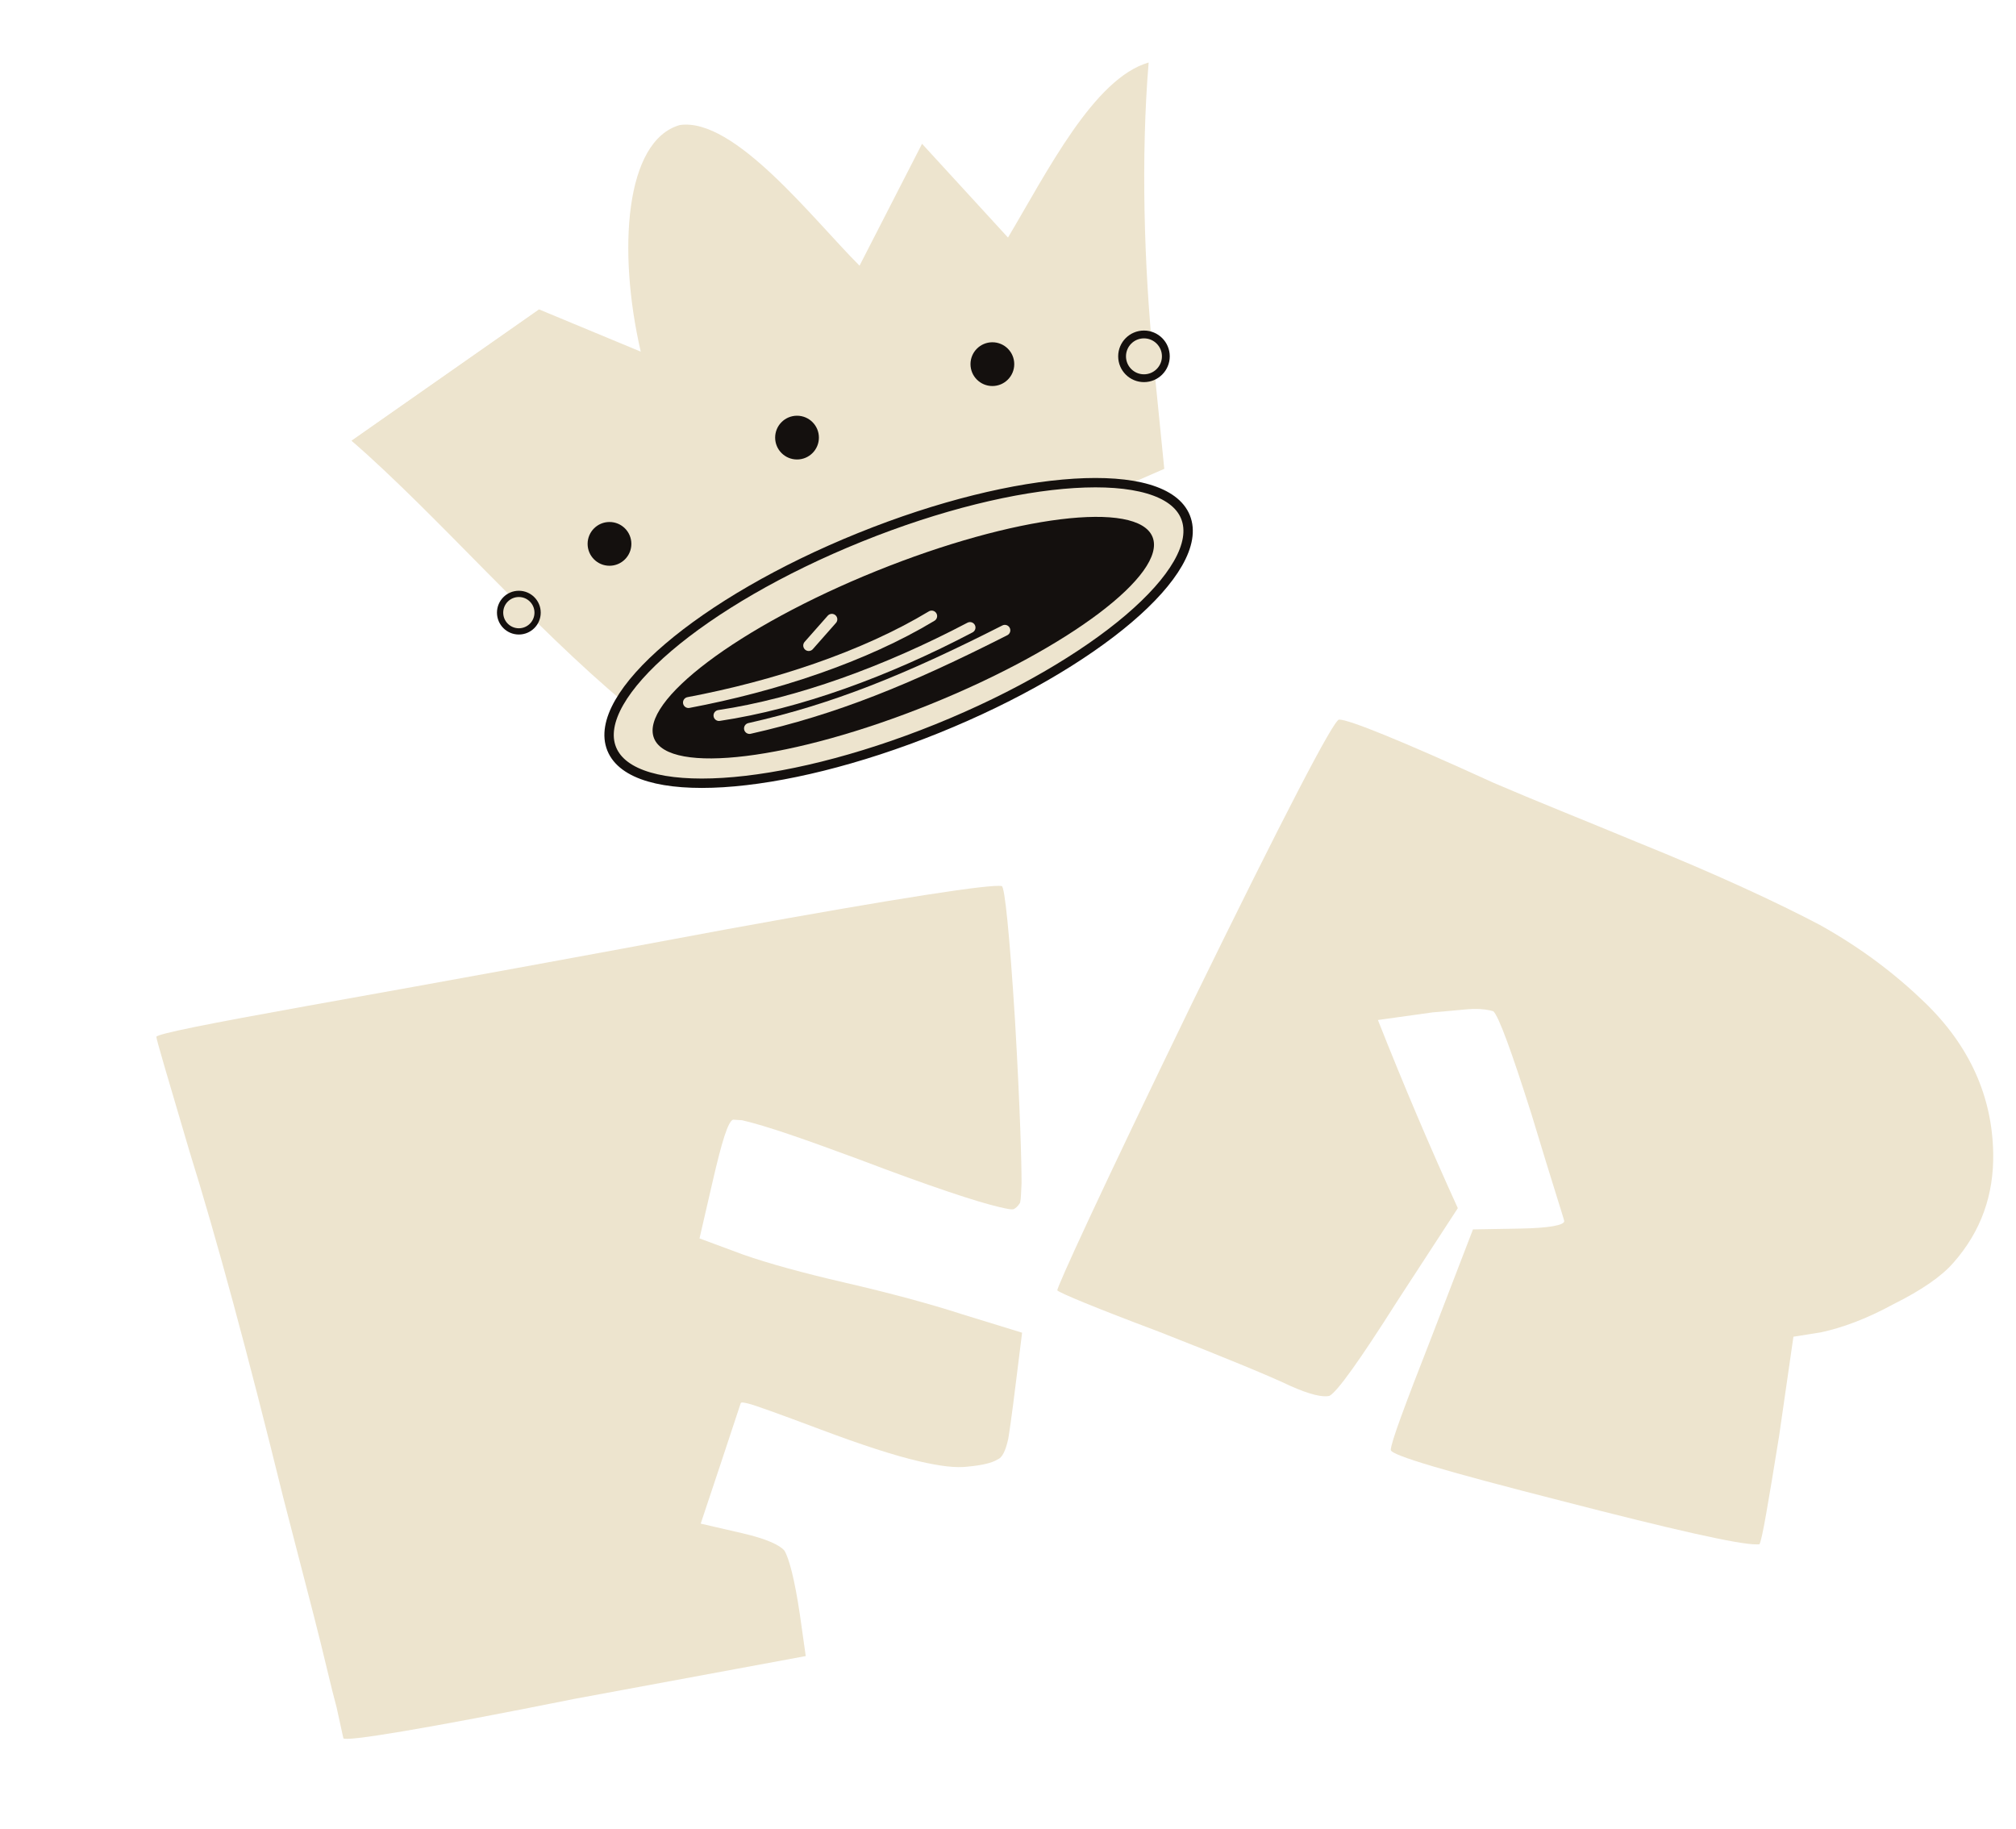
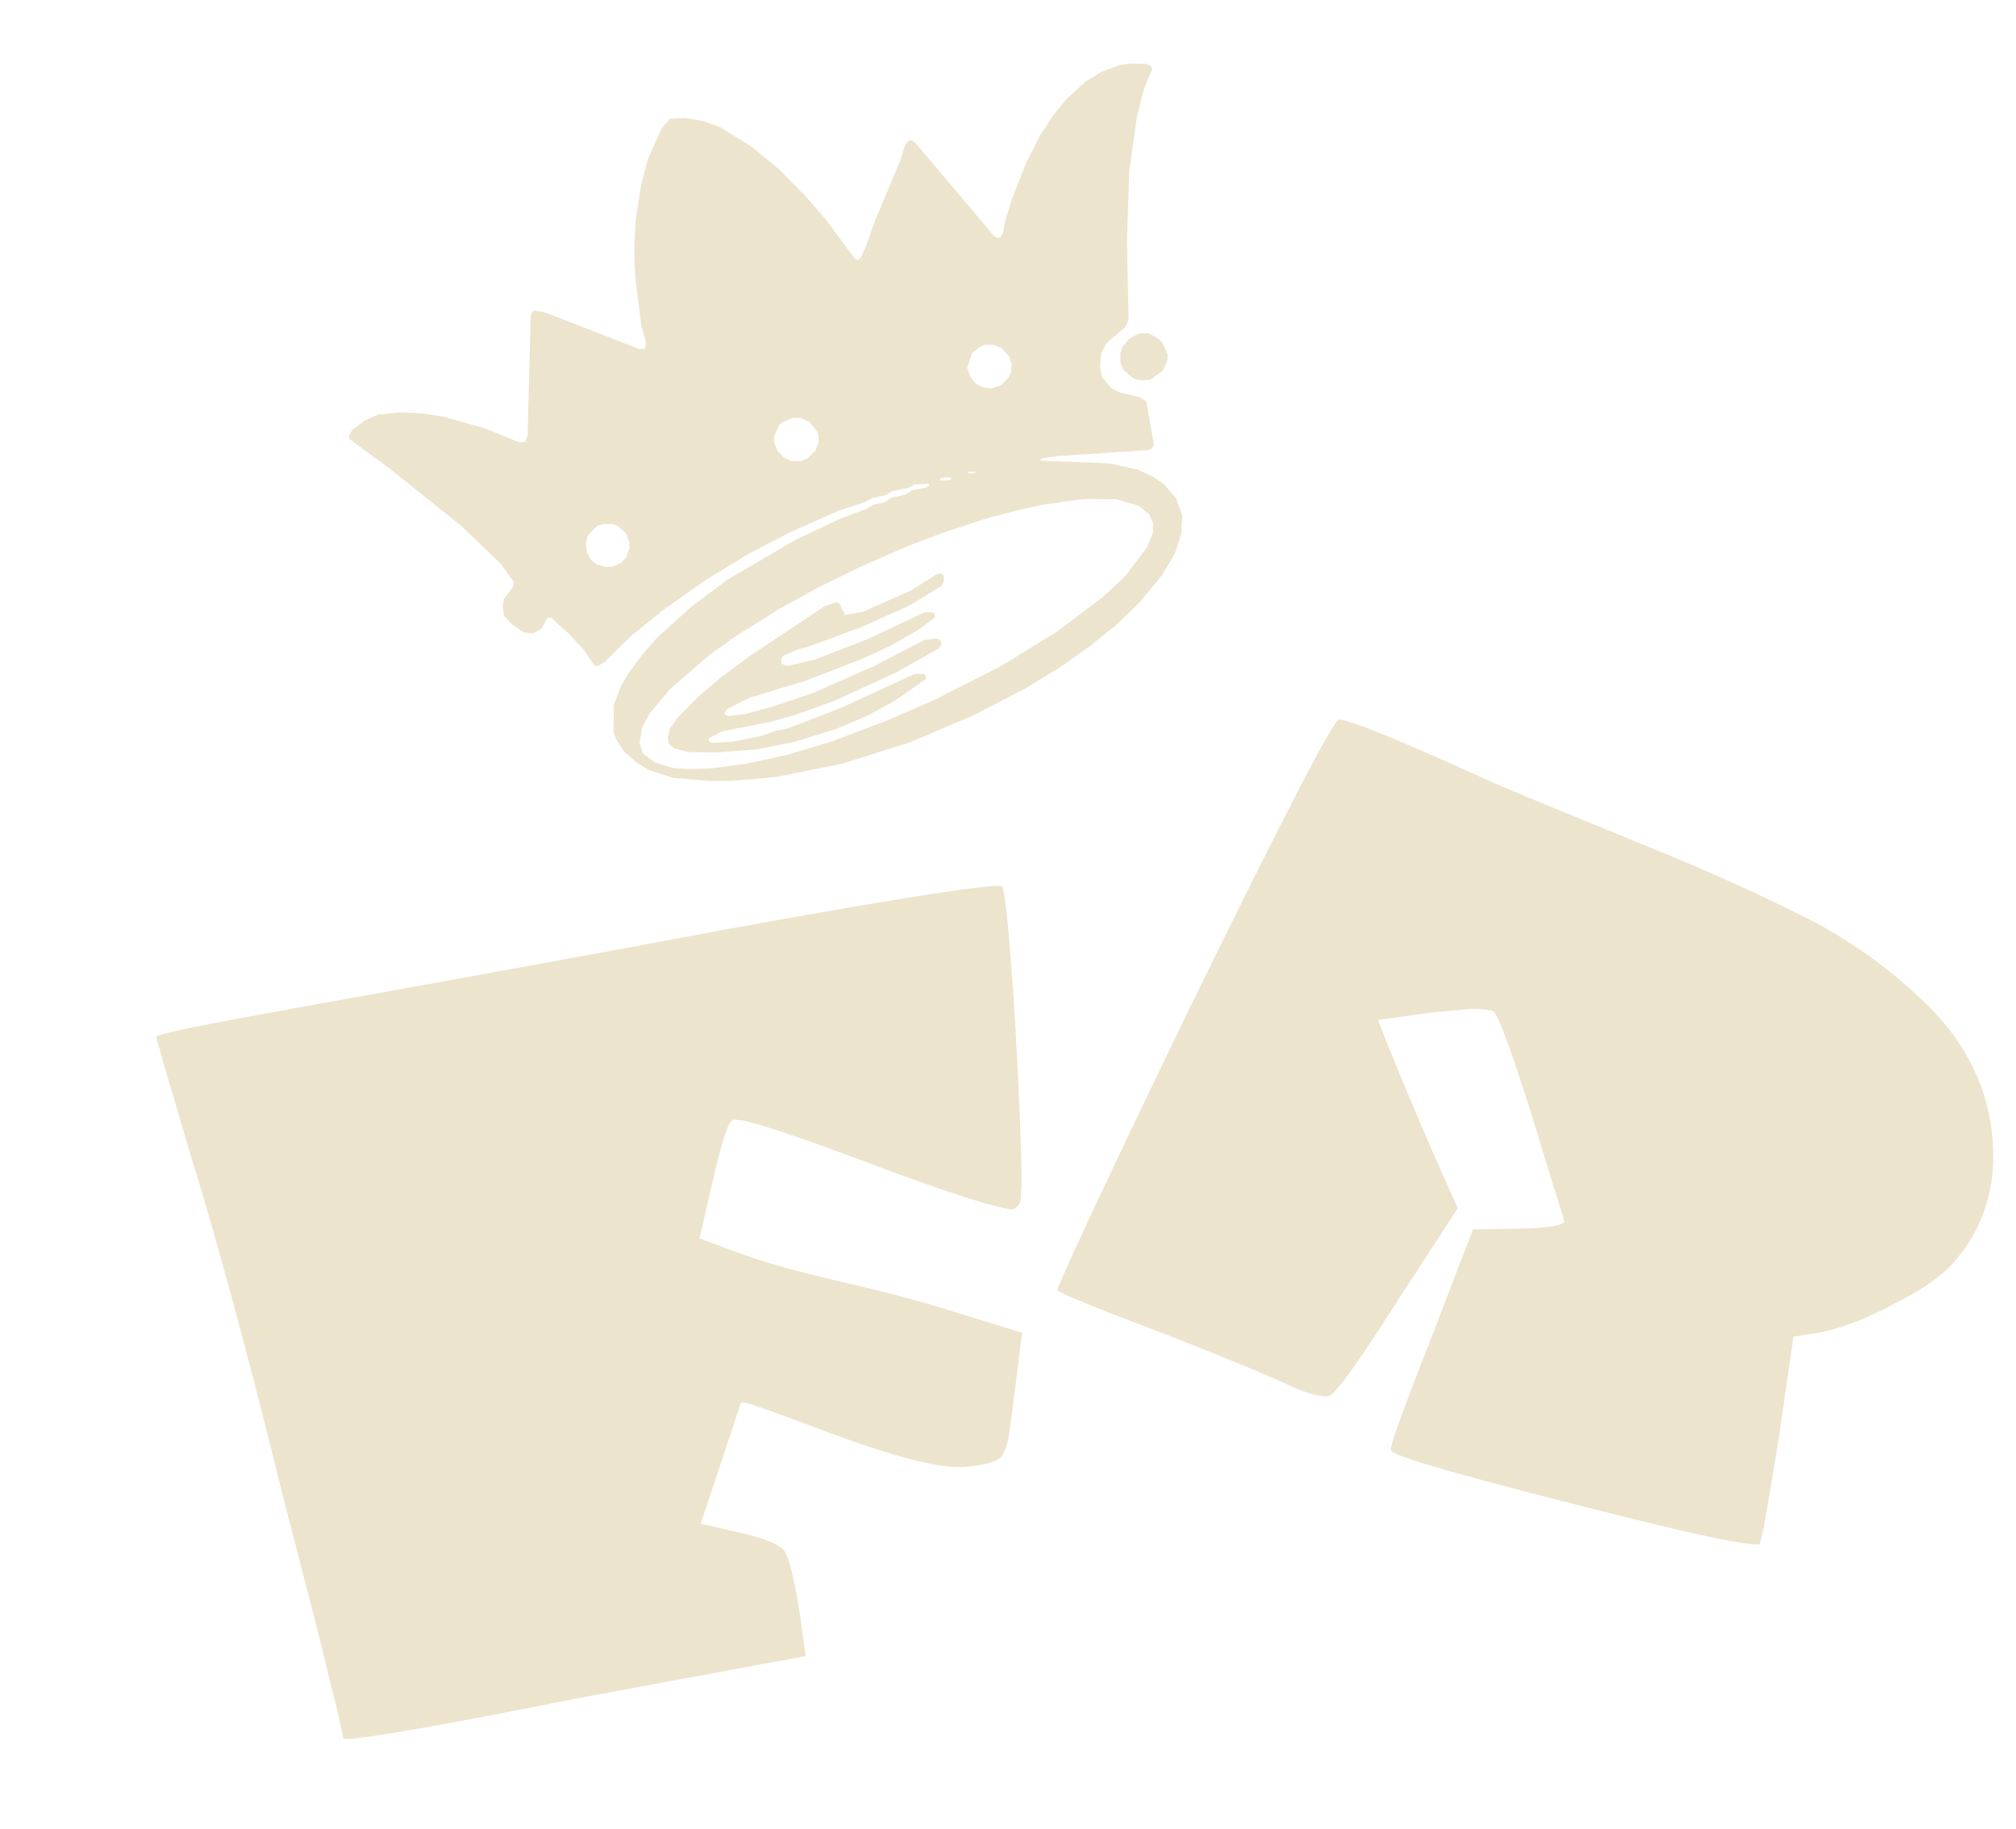
<svg xmlns="http://www.w3.org/2000/svg" viewBox="370 70 1290 1170" role="img" aria-label="Fichín Ricotero">
-   <g transform="translate(590,100)">
-     <path fill="#ede4ce" d="M5,252 L125,168 L190,195 C175,130 180,60 215,50 C250,45 300,110 330,140 L370,62 L425,122 C450,80 480,20 515,10 C510,70 512,140 518,200 L525,270 L180,420 C120,370 60,300 5,252 Z" />
-     <path fill="#ede4ce" d="M5,252 L125,168 L150,200 L120,330 C80,310 40,280 5,252 Z" />
-     <ellipse cx="355" cy="375" rx="198" ry="66" transform="rotate(-22 355 375)" fill="#ede4ce" stroke="#14100e" stroke-width="6" />
-     <ellipse cx="358" cy="378" rx="172" ry="46" transform="rotate(-22 358 378)" fill="#14100e" />
-     <g fill="none" stroke="#ede4ce" stroke-width="7" stroke-linecap="round" transform="rotate(-22 358 378)">
-       <path d="M230,380 C280,392 340,394 400,388" />
-       <path d="M215,365 C270,376 330,380 380,372" />
-       <path d="M245,395 C300,404 350,404 420,398" />
-       <path d="M300,360 L320,350" />
-     </g>
-     <circle cx="170" cy="318" r="14" fill="#14100e" />
-     <circle cx="290" cy="250" r="14" fill="#14100e" />
-     <circle cx="415" cy="203" r="14" fill="#14100e" />
-     <circle cx="512" cy="198" r="14" fill="#ede4ce" stroke="#14100e" stroke-width="5" />
-     <circle cx="112" cy="362" r="12" fill="#ede4ce" stroke="#14100e" stroke-width="4" />
-   </g>
+   <path fill="#ede4ce" fill-rule="evenodd" d="M1092.4,110.7L1103.3,110.8L1106.3,112.0L1107.3,114.0L1102.0,127.0L1097.5,144.7L1092.6,179.3L1091.1,224.7L1092.2,274.7L1090.1,279.3L1078.2,289.3L1074.6,296.0L1073.8,304.7L1075.2,311.3L1081.3,318.5L1086.7,321.2L1099.3,324.1L1103.5,326.7L1108.4,354.7L1107.3,356.8L1104.7,358.0L1046.7,361.8L1037.3,363.2L1035.0,364.7L1080.0,366.5L1098.0,370.5L1108.0,375.1L1115.0,380.0L1122.8,389.3L1126.5,400.0L1125.9,411.3L1121.9,424.0L1113.3,438.4L1099.9,454.7L1084.7,469.5L1067.3,483.5L1048.7,496.7L1026.7,510.2L992.7,527.8L952.7,544.8L909.3,558.5L866.7,567.2L838.0,569.6L823.3,569.6L800.7,567.7L785.1,562.7L777.4,558.0L769.1,550.7L764.1,542.7L762.6,538.0L762.8,521.3L767.2,509.3L772.2,500.7L781.1,488.7L790.4,478.0L811.8,458.7L835.3,441.0L879.3,415.3L906.7,402.3L925.2,395.3L928.7,393.0L936.0,391.3L940.7,388.3L948.8,386.7L954.0,383.5L962.4,382.0L964.6,380.7L964.0,379.5L955.0,380.0L951.3,382.2L941.3,384.2L936.7,386.8L928.1,388.7L923.3,391.3L906.0,397.0L876.0,410.4L850.0,423.8L822.0,440.8L796.0,459.1L774.0,476.7L756.7,493.8L752.0,496.4L750.0,495.3L744.0,486.4L734.7,476.2L722.7,465.2L720.0,465.5L716.7,472.0L711.3,475.3L705.3,474.7L698.0,469.8L692.5,464.0L691.6,457.3L692.7,453.0L697.9,446.0L699.0,442.7L690.7,431.1L665.3,406.6L620.7,370.9L593.3,350.7L593.3,348.7L595.3,345.2L603.3,339.1L612.0,335.3L626.0,333.8L641.3,334.6L654.0,336.7L680.7,344.2L702.0,353.0L706.0,352.8L707.6,348.7L709.6,272.0L710.2,270.0L712.0,268.6L719.3,270.1L779.3,293.4L782.7,293.1L783.4,289.3L780.3,278.0L776.6,248.0L775.8,231.3L776.7,211.3L780.3,188.0L784.8,171.3L793.4,152.0L798.7,146.0L808.7,145.5L820.0,147.5L830.7,151.3L851.3,164.1L868.0,177.9L884.7,194.7L898.0,209.9L916.7,235.1L918.7,236.5L920.5,235.3L924.0,227.9L930.1,210.7L945.8,173.3L949.2,162.7L951.3,160.1L953.3,159.7L955.3,160.9L1005.8,220.7L1008.0,222.1L1010.0,222.0L1011.7,219.3L1013.2,211.3L1017.8,196.7L1026.4,174.7L1035.1,157.3L1044.0,143.7L1052.7,133.1L1064.7,122.2L1074.7,116.0L1086.0,111.8ZM1063.3,389.3L1037.3,392.9L1020.0,396.8L1002.0,401.5L973.3,410.9L950.7,419.5L920.0,432.9L893.4,446.0L869.2,459.3L840.7,477.1L823.3,489.6L798.4,511.3L786.1,526.0L781.1,534.7L779.3,545.3L781.3,552.0L789.3,558.0L800.7,561.4L810.7,562.1L824.7,561.7L847.3,558.7L873.3,553.1L901.3,544.8L936.9,531.3L966.7,518.4L1010.0,496.5L1046.5,474.0L1075.7,452.0L1090.0,438.6L1104.1,420.0L1107.7,410.7L1107.9,404.7L1105.3,399.1L1098.7,393.6L1084.0,389.4ZM756.0,405.3L752.0,406.6L746.0,412.7L744.9,418.0L745.4,423.3L748.0,427.9L752.0,431.2L758.0,432.9L762.7,432.4L767.3,430.2L770.7,426.6L772.8,420.7L772.6,416.7L770.6,411.3L765.3,406.5L762.0,405.3ZM877.3,337.3L870.7,340.2L868.7,342.0L865.5,348.7L865.2,352.7L867.7,358.7L871.3,362.4L876.0,365.0L882.0,365.2L886.7,363.4L891.9,358.0L893.8,353.3L893.7,348.7L892.7,346.0L888.0,339.9L882.0,337.4ZM976.0,375.3L972.3,376.0L970.7,377.3L977.5,377.3L979.2,376.0ZM1000.7,290.6L996.7,292.0L991.9,296.0L988.9,305.3L990.7,310.7L994.2,315.3L998.7,317.8L1004.0,318.5L1010.7,316.5L1015.3,311.6L1017.0,308.0L1017.3,302.7L1015.7,298.0L1010.7,292.6L1006.0,290.8ZM990.0,371.9L989.2,372.7L991.3,373.0L995.6,372.0ZM1099.0,283.3L1104.7,283.1L1111.3,286.8L1113.9,289.3L1117.1,296.7L1117.0,300.7L1114.0,307.2L1106.0,313.0L1100.0,313.4L1095.3,312.2L1088.8,306.7L1087.0,302.0L1086.9,296.0L1088.2,292.0L1092.7,286.6ZM969.6,437.3L972.0,436.9L974.0,438.4L973.9,442.0L972.7,444.6L952.7,457.1L922.0,470.9L887.3,483.8L880.7,485.5L871.3,489.6L869.8,491.3L870.1,494.7L874.0,496.1L891.5,492.0L925.3,478.9L962.0,461.6L967.3,462.0L968.2,463.3L968.0,465.3L957.2,473.3L939.3,483.5L920.6,492.0L886.0,505.4L850.0,516.3L835.3,523.6L833.5,526.0L834.1,527.3L836.0,528.2L846.7,526.9L864.7,522.0L890.0,513.5L929.7,496.0L961.3,479.6L968.7,478.6L971.3,479.1L972.7,482.0L970.7,484.9L942.7,500.6L904.0,518.4L878.7,527.5L864.0,531.6L832.0,538.0L823.2,542.7L824.0,544.6L826.0,545.3L838.7,544.6L857.3,540.8L866.7,537.5L874.0,536.1L908.0,523.0L955.3,501.2L961.3,501.2L962.5,502.7L962.2,504.7L943.1,518.0L926.0,527.5L904.7,536.6L877.3,544.9L854.7,549.4L828.0,551.5L810.7,551.2L801.3,548.8L798.1,546.0L797.2,542.0L798.8,536.0L803.3,529.6L816.7,515.8L832.2,502.7L850.7,489.1L897.3,458.1L905.3,455.2L907.4,456.7L910.7,463.5L922.0,461.5L952.7,447.9Z" />
  <g transform="translate(735,895) rotate(13) scale(0.95,-0.95) translate(-366,-233)">
    <path d="M414 493C523 540 581 563 588 563C590 563 600 534 617 477C634 419 643 384 646 371C647 365 648 361 648 358C647 355 646 354 645 353C644 352 640 352 635 352C620 352 587 355 536 362C497 367 470 370 453 370L447 369C444 367 443 353 443 326V286L474 282C492 280 516 279 545 279C576 279 604 278 627 276L669 273L672 244C675 216 676 202 676 201C676 193 675 188 672 186C669 183 663 180 654 177C646 174 635 173 621 173C604 173 581 175 551 179C521 183 504 185 500 185C497 185 495 185 495 184L491 141L487 99H516C532 99 542 97 546 94C550 90 557 77 566 54L576 28L431 -35C336 -78 287 -98 285 -96L276 -77C269 -64 260 -45 247 -20C234 5 221 30 209 53C164 142 126 213 95 266C69 312 56 335 56 336C56 338 87 352 150 379C239 417 327 455 414 493Z" fill="#ede4ce" />
  </g>
  <g transform="translate(1345,795) rotate(-1) scale(0.86,-0.86) translate(-405,-227)">
    <path d="M160 328C231 467 269 537 273 537C280 537 318 521 387 488C418 474 454 459 493 442C552 417 597 395 628 378C659 360 684 340 705 319C738 286 754 248 754 206C754 175 744 148 723 125C714 115 699 105 678 95C657 84 639 78 624 75L603 72L591 -2C582 -52 577 -79 575 -82H573C560 -82 511 -70 428 -47C344 -24 302 -11 302 -7C302 -2 313 26 334 77L366 156H401C423 156 434 158 434 161C434 162 426 188 411 241C397 288 388 314 384 318C381 319 376 320 369 320C365 320 355 319 339 318L298 313C316 265 335 218 355 172L309 104C280 60 263 37 257 34C252 33 243 35 228 42C214 49 182 63 131 84C83 103 58 114 56 116C55 117 89 188 160 328Z" fill="#ede4ce" />
  </g>
</svg>
